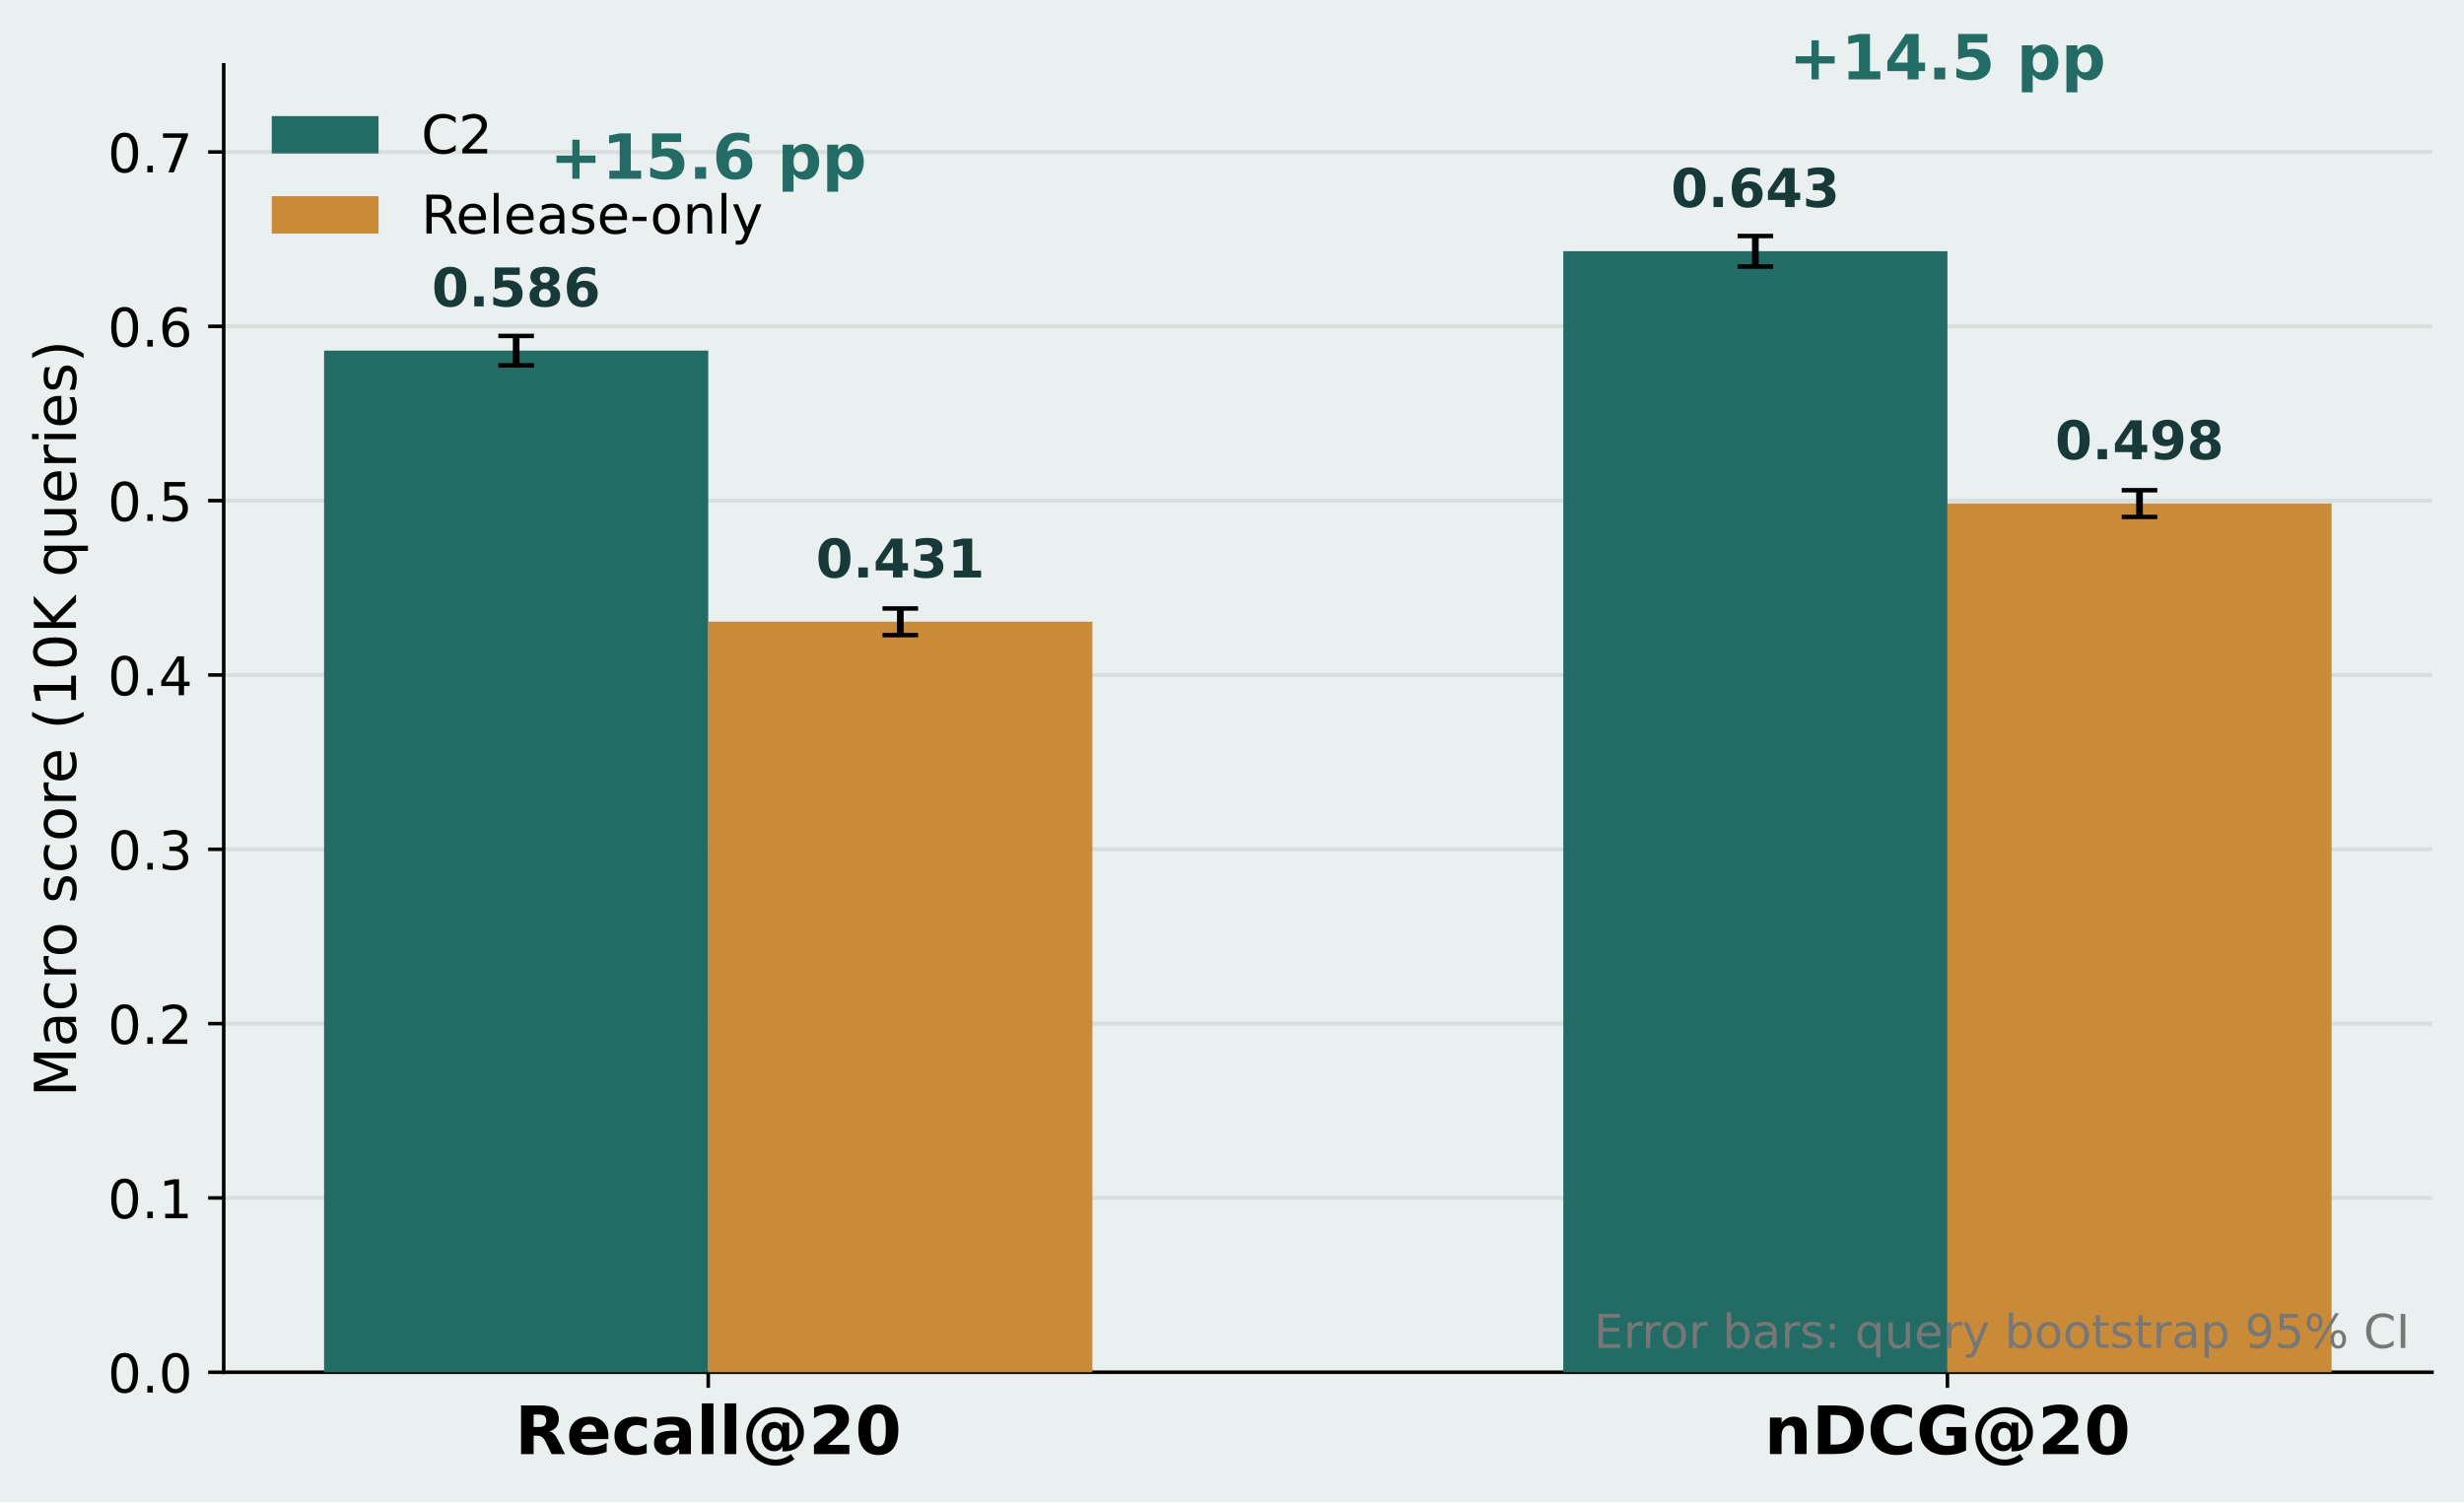
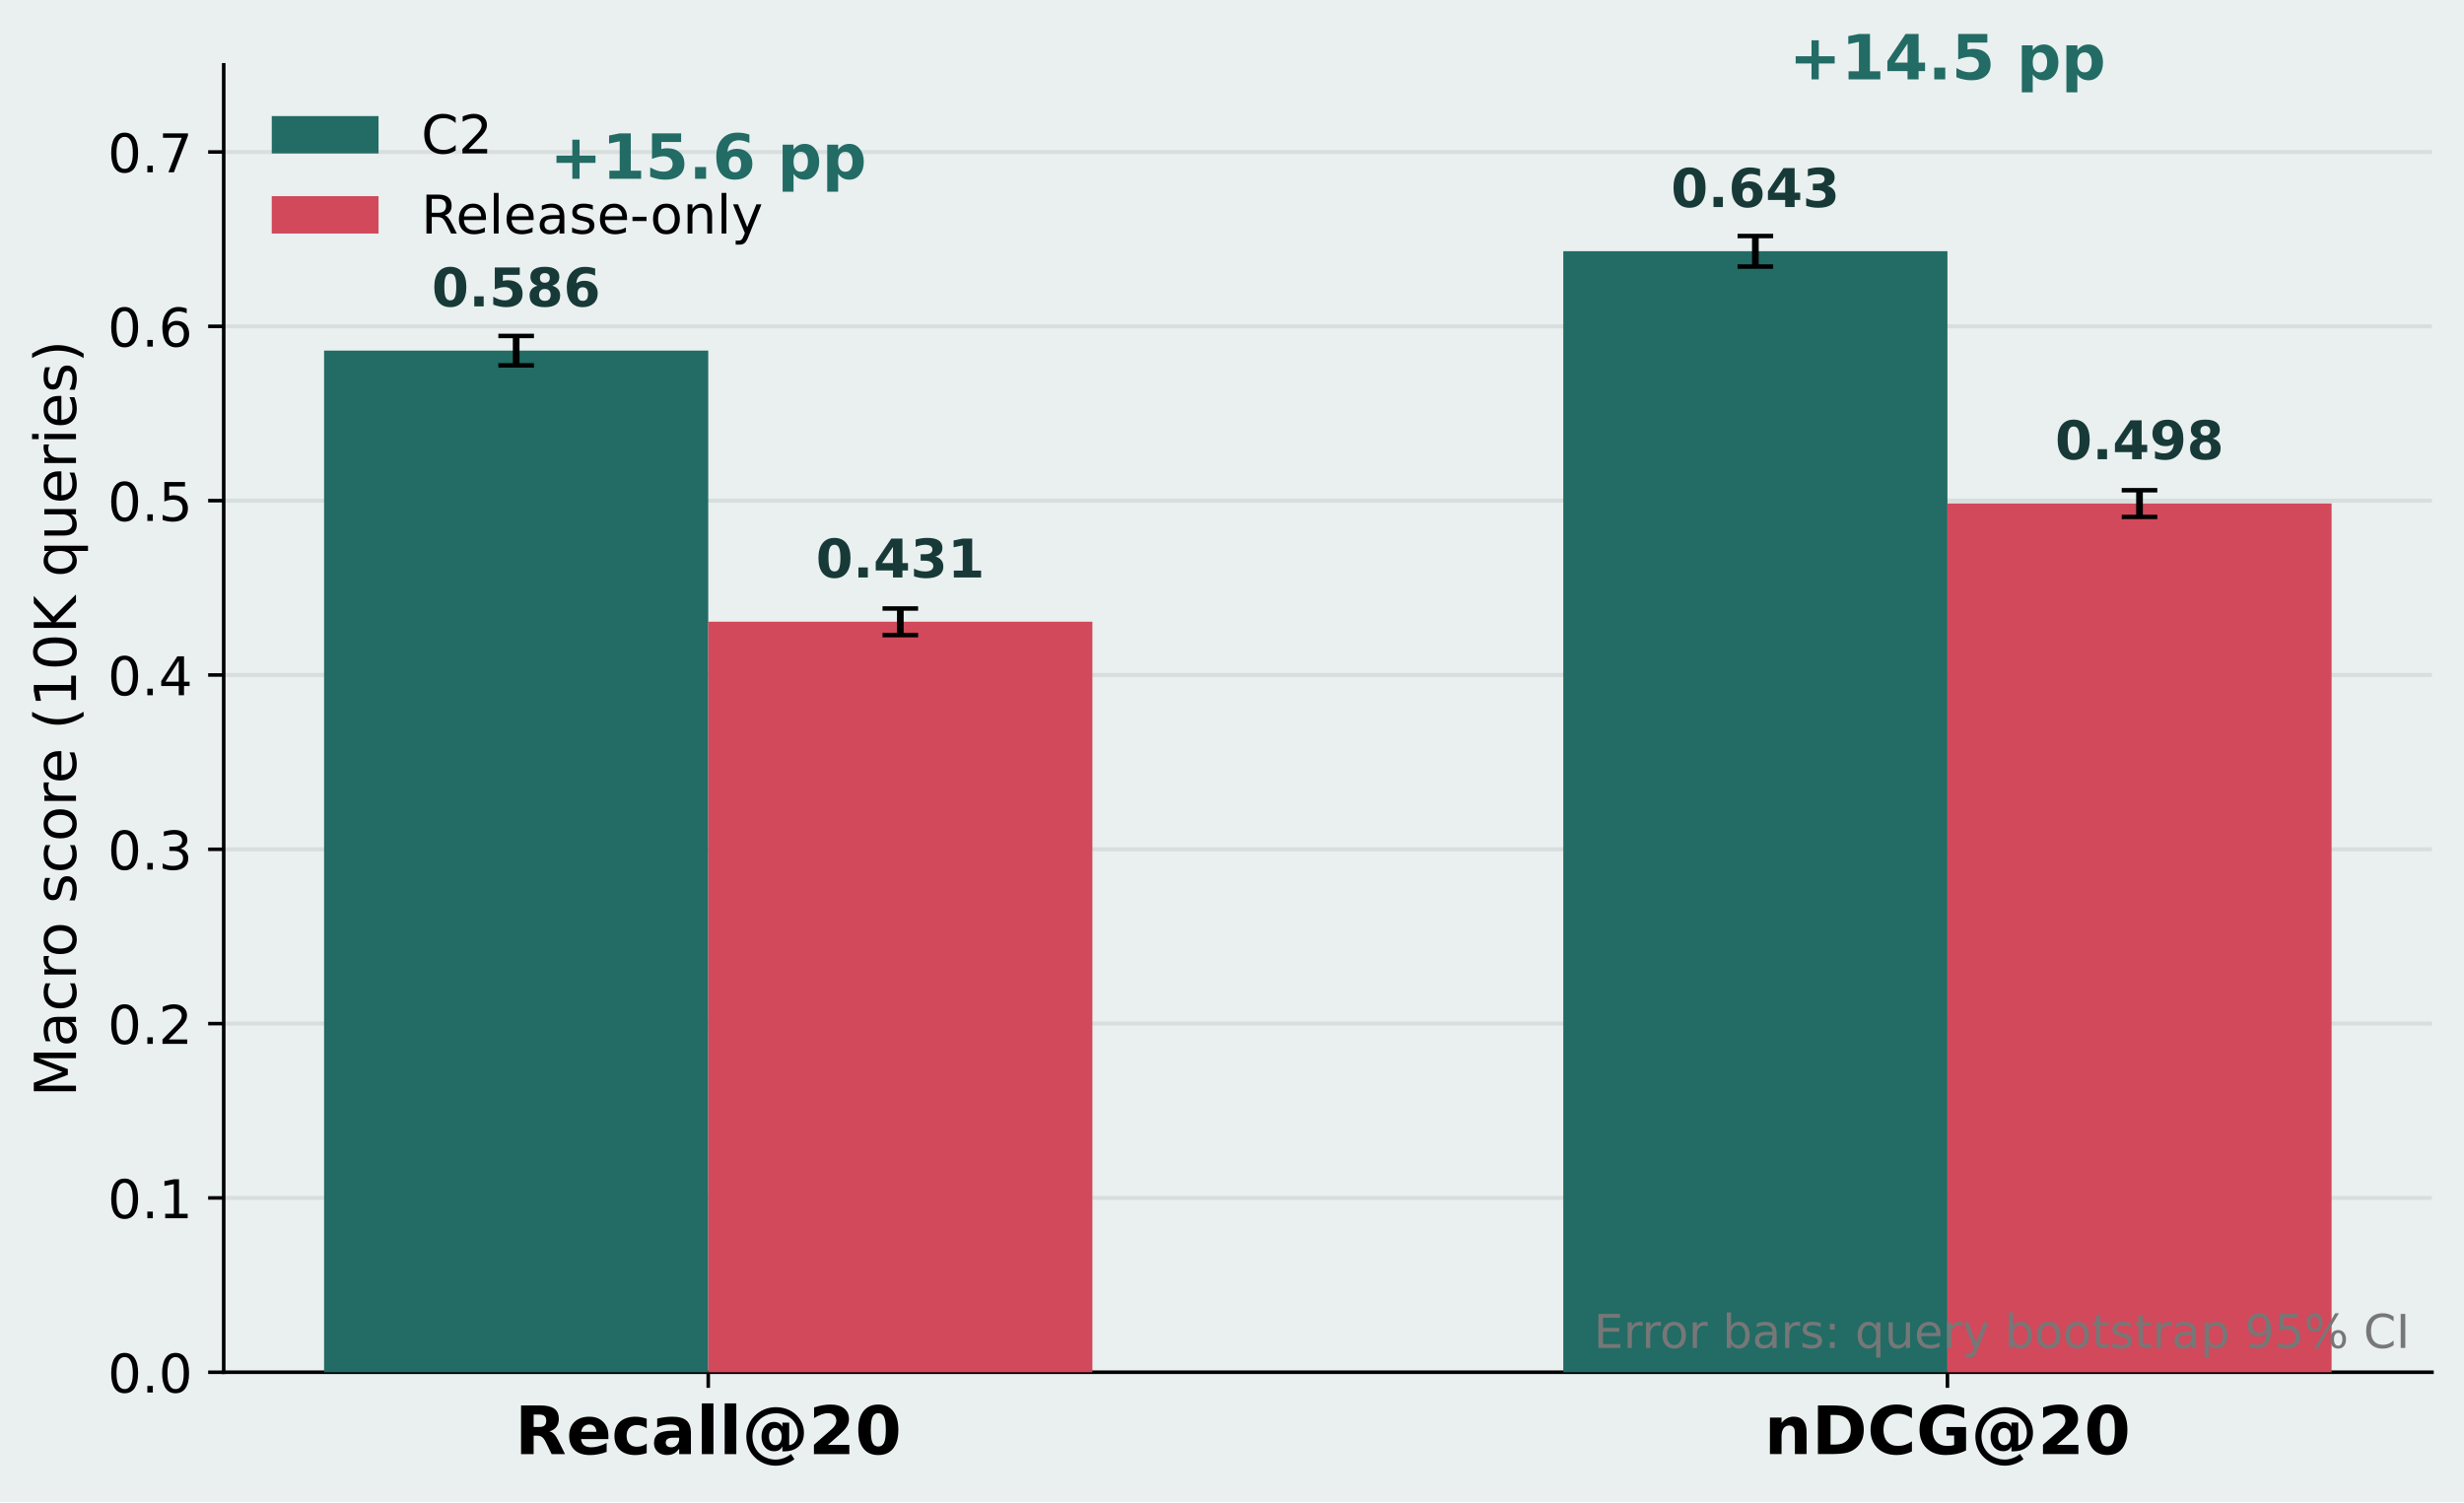
<svg xmlns="http://www.w3.org/2000/svg" xmlns:xlink="http://www.w3.org/1999/xlink" width="553.842pt" height="337.652pt" viewBox="0 0 553.842 337.652" version="1.1">
  <defs>
    <style type="text/css">*{stroke-linejoin: round; stroke-linecap: butt}</style>
  </defs>
  <g id="figure_1">
    <g id="patch_1">
      <path d="M 0 337.652  L 553.842 337.652  L 553.842 0  L 0 0  z " style="fill: #e9f0ef" />
    </g>
    <g id="axes_1">
      <g id="patch_2">
        <path d="M 50.285 308.451  L 546.642 308.451  L 546.642 14.575  L 50.285 14.575  z " style="fill: #e9f0ef" />
      </g>
      <g id="matplotlib.axis_1">
        <g id="xtick_1">
          <g id="line2d_1">
            <defs>
              <path id="me2e40cfd43" d="M 0 0  L 0 3.5  " style="stroke: #000000; stroke-width: 0.8" />
            </defs>
            <g>
              <use xlink:href="#me2e40cfd43" x="159.194" y="308.451" style="stroke: #000000; stroke-width: 0.8" />
            </g>
          </g>
          <g id="text_1">
            <text style="font-weight: 700; font-size: 15px; font-family: 'DejaVu Sans', 'Bitstream Vera Sans', 'Computer Modern Sans Serif', 'Lucida Grande', 'Verdana', 'Geneva', 'Lucid', 'Arial', 'Helvetica', 'Avant Garde', sans-serif; text-anchor: middle" x="159.194" y="326.848" transform="rotate(-0 159.1936 326.8482)">Recall@20</text>
          </g>
        </g>
        <g id="xtick_2">
          <g id="line2d_2">
            <g>
              <use xlink:href="#me2e40cfd43" x="437.733" y="308.451" style="stroke: #000000; stroke-width: 0.8" />
            </g>
          </g>
          <g id="text_2">
            <text style="font-weight: 700; font-size: 15px; font-family: 'DejaVu Sans', 'Bitstream Vera Sans', 'Computer Modern Sans Serif', 'Lucida Grande', 'Verdana', 'Geneva', 'Lucid', 'Arial', 'Helvetica', 'Avant Garde', sans-serif; text-anchor: middle" x="437.733" y="326.847" transform="rotate(-0 437.7329 326.8471)">nDCG@20</text>
          </g>
        </g>
      </g>
      <g id="matplotlib.axis_2">
        <g id="ytick_1">
          <g id="line2d_3">
            <path d="M 50.285 308.451  L 546.642 308.451  " clip-path="url(#pd8726ff60e)" style="fill: none; stroke: #d8dedd; stroke-width: 0.9; stroke-linecap: square" />
          </g>
          <g id="line2d_4">
            <defs>
              <path id="mca0f11a421" d="M 0 0  L -3.5 0  " style="stroke: #000000; stroke-width: 0.8" />
            </defs>
            <g>
              <use xlink:href="#mca0f11a421" x="50.285" y="308.451" style="stroke: #000000; stroke-width: 0.8" />
            </g>
          </g>
          <g id="text_3">
            <text style="font-size: 12px; font-family: 'DejaVu Sans', 'Bitstream Vera Sans', 'Computer Modern Sans Serif', 'Lucida Grande', 'Verdana', 'Geneva', 'Lucid', 'Arial', 'Helvetica', 'Avant Garde', sans-serif; text-anchor: end" x="43.285" y="313.009" transform="rotate(-0 43.28477 313.0092)">0.0</text>
          </g>
        </g>
        <g id="ytick_2">
          <g id="line2d_5">
            <path d="M 50.285 269.267  L 546.642 269.267  " clip-path="url(#pd8726ff60e)" style="fill: none; stroke: #d8dedd; stroke-width: 0.9; stroke-linecap: square" />
          </g>
          <g id="line2d_6">
            <g>
              <use xlink:href="#mca0f11a421" x="50.285" y="269.267" style="stroke: #000000; stroke-width: 0.8" />
            </g>
          </g>
          <g id="text_4">
            <text style="font-size: 12px; font-family: 'DejaVu Sans', 'Bitstream Vera Sans', 'Computer Modern Sans Serif', 'Lucida Grande', 'Verdana', 'Geneva', 'Lucid', 'Arial', 'Helvetica', 'Avant Garde', sans-serif; text-anchor: end" x="43.285" y="273.826" transform="rotate(-0 43.28477 273.8258)">0.1</text>
          </g>
        </g>
        <g id="ytick_3">
          <g id="line2d_7">
            <path d="M 50.285 230.084  L 546.642 230.084  " clip-path="url(#pd8726ff60e)" style="fill: none; stroke: #d8dedd; stroke-width: 0.9; stroke-linecap: square" />
          </g>
          <g id="line2d_8">
            <g>
              <use xlink:href="#mca0f11a421" x="50.285" y="230.084" style="stroke: #000000; stroke-width: 0.8" />
            </g>
          </g>
          <g id="text_5">
            <text style="font-size: 12px; font-family: 'DejaVu Sans', 'Bitstream Vera Sans', 'Computer Modern Sans Serif', 'Lucida Grande', 'Verdana', 'Geneva', 'Lucid', 'Arial', 'Helvetica', 'Avant Garde', sans-serif; text-anchor: end" x="43.285" y="234.642" transform="rotate(-0 43.28477 234.6423)">0.2</text>
          </g>
        </g>
        <g id="ytick_4">
          <g id="line2d_9">
            <path d="M 50.285 190.9  L 546.642 190.9  " clip-path="url(#pd8726ff60e)" style="fill: none; stroke: #d8dedd; stroke-width: 0.9; stroke-linecap: square" />
          </g>
          <g id="line2d_10">
            <g>
              <use xlink:href="#mca0f11a421" x="50.285" y="190.9" style="stroke: #000000; stroke-width: 0.8" />
            </g>
          </g>
          <g id="text_6">
            <text style="font-size: 12px; font-family: 'DejaVu Sans', 'Bitstream Vera Sans', 'Computer Modern Sans Serif', 'Lucida Grande', 'Verdana', 'Geneva', 'Lucid', 'Arial', 'Helvetica', 'Avant Garde', sans-serif; text-anchor: end" x="43.285" y="195.459" transform="rotate(-0 43.28477 195.4589)">0.3</text>
          </g>
        </g>
        <g id="ytick_5">
          <g id="line2d_11">
            <path d="M 50.285 151.717  L 546.642 151.717  " clip-path="url(#pd8726ff60e)" style="fill: none; stroke: #d8dedd; stroke-width: 0.9; stroke-linecap: square" />
          </g>
          <g id="line2d_12">
            <g>
              <use xlink:href="#mca0f11a421" x="50.285" y="151.717" style="stroke: #000000; stroke-width: 0.8" />
            </g>
          </g>
          <g id="text_7">
            <text style="font-size: 12px; font-family: 'DejaVu Sans', 'Bitstream Vera Sans', 'Computer Modern Sans Serif', 'Lucida Grande', 'Verdana', 'Geneva', 'Lucid', 'Arial', 'Helvetica', 'Avant Garde', sans-serif; text-anchor: end" x="43.285" y="156.275" transform="rotate(-0 43.28477 156.2755)">0.4</text>
          </g>
        </g>
        <g id="ytick_6">
          <g id="line2d_13">
            <path d="M 50.285 112.533  L 546.642 112.533  " clip-path="url(#pd8726ff60e)" style="fill: none; stroke: #d8dedd; stroke-width: 0.9; stroke-linecap: square" />
          </g>
          <g id="line2d_14">
            <g>
              <use xlink:href="#mca0f11a421" x="50.285" y="112.533" style="stroke: #000000; stroke-width: 0.8" />
            </g>
          </g>
          <g id="text_8">
            <text style="font-size: 12px; font-family: 'DejaVu Sans', 'Bitstream Vera Sans', 'Computer Modern Sans Serif', 'Lucida Grande', 'Verdana', 'Geneva', 'Lucid', 'Arial', 'Helvetica', 'Avant Garde', sans-serif; text-anchor: end" x="43.285" y="117.092" transform="rotate(-0 43.28477 117.0921)">0.5</text>
          </g>
        </g>
        <g id="ytick_7">
          <g id="line2d_15">
            <path d="M 50.285 73.35  L 546.642 73.35  " clip-path="url(#pd8726ff60e)" style="fill: none; stroke: #d8dedd; stroke-width: 0.9; stroke-linecap: square" />
          </g>
          <g id="line2d_16">
            <g>
              <use xlink:href="#mca0f11a421" x="50.285" y="73.35" style="stroke: #000000; stroke-width: 0.8" />
            </g>
          </g>
          <g id="text_9">
            <text style="font-size: 12px; font-family: 'DejaVu Sans', 'Bitstream Vera Sans', 'Computer Modern Sans Serif', 'Lucida Grande', 'Verdana', 'Geneva', 'Lucid', 'Arial', 'Helvetica', 'Avant Garde', sans-serif; text-anchor: end" x="43.285" y="77.909" transform="rotate(-0 43.28477 77.90866)">0.6</text>
          </g>
        </g>
        <g id="ytick_8">
          <g id="line2d_17">
            <path d="M 50.285 34.167  L 546.642 34.167  " clip-path="url(#pd8726ff60e)" style="fill: none; stroke: #d8dedd; stroke-width: 0.9; stroke-linecap: square" />
          </g>
          <g id="line2d_18">
            <g>
              <use xlink:href="#mca0f11a421" x="50.285" y="34.167" style="stroke: #000000; stroke-width: 0.8" />
            </g>
          </g>
          <g id="text_10">
            <text style="font-size: 12px; font-family: 'DejaVu Sans', 'Bitstream Vera Sans', 'Computer Modern Sans Serif', 'Lucida Grande', 'Verdana', 'Geneva', 'Lucid', 'Arial', 'Helvetica', 'Avant Garde', sans-serif; text-anchor: end" x="43.285" y="38.725" transform="rotate(-0 43.28477 38.72524)">0.7</text>
          </g>
        </g>
        <g id="text_11">
          <text style="font-size: 13px; font-family: 'DejaVu Sans', 'Bitstream Vera Sans', 'Computer Modern Sans Serif', 'Lucida Grande', 'Verdana', 'Geneva', 'Lucid', 'Arial', 'Helvetica', 'Avant Garde', sans-serif; text-anchor: middle" x="17.078" y="161.513" transform="rotate(-90 17.07797 161.5128)">Macro score (10K queries)</text>
        </g>
      </g>
      <g id="patch_3">
        <path d="M 50.285 308.451  L 50.285 14.575  " style="fill: none; stroke: #000000; stroke-width: 0.8; stroke-linejoin: miter; stroke-linecap: square" />
      </g>
      <g id="patch_4">
        <path d="M 50.285 308.451  L 546.642 308.451  " style="fill: none; stroke: #000000; stroke-width: 0.8; stroke-linejoin: miter; stroke-linecap: square" />
      </g>
      <g id="patch_5">
        <path d="M 72.846 308.451  L 159.194 308.451  L 159.194 78.809  L 72.846 78.809  z " clip-path="url(#pd8726ff60e)" style="fill: #236b65" />
      </g>
      <g id="patch_6">
        <path d="M 351.386 308.451  L 437.733 308.451  L 437.733 56.465  L 351.386 56.465  z " clip-path="url(#pd8726ff60e)" style="fill: #236b65" />
      </g>
      <g id="patch_7">
-         <path d="M 159.194 308.451  L 245.541 308.451  L 245.541 139.749  L 159.194 139.749  z " clip-path="url(#pd8726ff60e)" style="fill: #c98b38" />
+         <path d="M 159.194 308.451  L 245.541 308.451  L 245.541 139.749  L 159.194 139.749  z " clip-path="url(#pd8726ff60e)" style="fill: #d1495b" />
      </g>
      <g id="patch_8">
-         <path d="M 437.733 308.451  L 524.08 308.451  L 524.08 113.164  L 437.733 113.164  z " clip-path="url(#pd8726ff60e)" style="fill: #c98b38" />
+         <path d="M 437.733 308.451  L 524.08 308.451  L 524.08 113.164  L 437.733 113.164  z " clip-path="url(#pd8726ff60e)" style="fill: #d1495b" />
      </g>
      <g id="text_12">
        <text style="font-weight: 700; font-size: 12px; font-family: 'DejaVu Sans', 'Bitstream Vera Sans', 'Computer Modern Sans Serif', 'Lucida Grande', 'Verdana', 'Geneva', 'Lucid', 'Arial', 'Helvetica', 'Avant Garde', sans-serif; text-anchor: middle; fill: #173a38" x="116.02" y="68.873" transform="rotate(-0 116.02 68.87307)">0.586</text>
      </g>
      <g id="text_13">
        <text style="font-weight: 700; font-size: 12px; font-family: 'DejaVu Sans', 'Bitstream Vera Sans', 'Computer Modern Sans Serif', 'Lucida Grande', 'Verdana', 'Geneva', 'Lucid', 'Arial', 'Helvetica', 'Avant Garde', sans-serif; text-anchor: middle; fill: #173a38" x="394.559" y="46.529" transform="rotate(-0 394.5593 46.52925)">0.643</text>
      </g>
      <g id="text_14">
        <text style="font-weight: 700; font-size: 12px; font-family: 'DejaVu Sans', 'Bitstream Vera Sans', 'Computer Modern Sans Serif', 'Lucida Grande', 'Verdana', 'Geneva', 'Lucid', 'Arial', 'Helvetica', 'Avant Garde', sans-serif; text-anchor: middle; fill: #173a38" x="202.367" y="129.814" transform="rotate(-0 202.3672 129.8135)">0.431</text>
      </g>
      <g id="text_15">
        <text style="font-weight: 700; font-size: 12px; font-family: 'DejaVu Sans', 'Bitstream Vera Sans', 'Computer Modern Sans Serif', 'Lucida Grande', 'Verdana', 'Geneva', 'Lucid', 'Arial', 'Helvetica', 'Avant Garde', sans-serif; text-anchor: middle; fill: #173a38" x="480.906" y="103.228" transform="rotate(-0 480.9065 103.228)">0.498</text>
      </g>
      <g id="text_16">
        <text style="font-weight: 700; font-size: 14px; font-family: 'DejaVu Sans', 'Bitstream Vera Sans', 'Computer Modern Sans Serif', 'Lucida Grande', 'Verdana', 'Geneva', 'Lucid', 'Arial', 'Helvetica', 'Avant Garde', sans-serif; text-anchor: middle; fill: #236b65" x="159.194" y="40.181" transform="rotate(-0 159.1936 40.18054)">+15.6 pp</text>
      </g>
      <g id="text_17">
        <text style="font-weight: 700; font-size: 14px; font-family: 'DejaVu Sans', 'Bitstream Vera Sans', 'Computer Modern Sans Serif', 'Lucida Grande', 'Verdana', 'Geneva', 'Lucid', 'Arial', 'Helvetica', 'Avant Garde', sans-serif; text-anchor: middle; fill: #236b65" x="437.733" y="17.837" transform="rotate(-0 437.7329 17.83672)">+14.5 pp</text>
      </g>
      <g id="text_18">
        <text style="font-size: 10.5px; font-family: 'DejaVu Sans', 'Bitstream Vera Sans', 'Computer Modern Sans Serif', 'Lucida Grande', 'Verdana', 'Geneva', 'Lucid', 'Arial', 'Helvetica', 'Avant Garde', sans-serif; text-anchor: end; fill: #777777" x="541.678" y="302.989" transform="rotate(-0 541.6781 302.9894)">Error bars: query bootstrap 95% CI</text>
      </g>
      <g id="LineCollection_1">
        <path d="M 116.02 82.127  L 116.02 75.51  " clip-path="url(#pd8726ff60e)" style="fill: none; stroke: #000000; stroke-width: 1.5" />
        <path d="M 394.559 59.92  L 394.559 53.053  " clip-path="url(#pd8726ff60e)" style="fill: none; stroke: #000000; stroke-width: 1.5" />
      </g>
      <g id="line2d_19">
        <defs>
          <path id="m6b160cc79f" d="M 4 0  L -4 -0  " style="stroke: #000000" />
        </defs>
        <g clip-path="url(#pd8726ff60e)">
          <use xlink:href="#m6b160cc79f" x="116.02" y="82.127" style="fill: #1f77b4; stroke: #000000" />
          <use xlink:href="#m6b160cc79f" x="394.559" y="59.92" style="fill: #1f77b4; stroke: #000000" />
        </g>
      </g>
      <g id="line2d_20">
        <g clip-path="url(#pd8726ff60e)">
          <use xlink:href="#m6b160cc79f" x="116.02" y="75.51" style="fill: #1f77b4; stroke: #000000" />
          <use xlink:href="#m6b160cc79f" x="394.559" y="53.053" style="fill: #1f77b4; stroke: #000000" />
        </g>
      </g>
      <g id="LineCollection_2">
        <path d="M 202.367 142.761  L 202.367 136.782  " clip-path="url(#pd8726ff60e)" style="fill: none; stroke: #000000; stroke-width: 1.5" />
        <path d="M 480.906 116.195  L 480.906 110.193  " clip-path="url(#pd8726ff60e)" style="fill: none; stroke: #000000; stroke-width: 1.5" />
      </g>
      <g id="line2d_21">
        <g clip-path="url(#pd8726ff60e)">
          <use xlink:href="#m6b160cc79f" x="202.367" y="142.761" style="fill: #1f77b4; stroke: #000000" />
          <use xlink:href="#m6b160cc79f" x="480.906" y="116.195" style="fill: #1f77b4; stroke: #000000" />
        </g>
      </g>
      <g id="line2d_22">
        <g clip-path="url(#pd8726ff60e)">
          <use xlink:href="#m6b160cc79f" x="202.367" y="136.782" style="fill: #1f77b4; stroke: #000000" />
          <use xlink:href="#m6b160cc79f" x="480.906" y="110.193" style="fill: #1f77b4; stroke: #000000" />
        </g>
      </g>
      <g id="legend_1">
        <g id="patch_9">
          <path d="M 61.085 34.493  L 85.085 34.493  L 85.085 26.093  L 61.085 26.093  z " style="fill: #236b65" />
        </g>
        <g id="text_19">
          <text style="font-size: 12px; font-family: 'DejaVu Sans', 'Bitstream Vera Sans', 'Computer Modern Sans Serif', 'Lucida Grande', 'Verdana', 'Geneva', 'Lucid', 'Arial', 'Helvetica', 'Avant Garde', sans-serif; text-anchor: start" x="94.685" y="34.493" transform="rotate(-0 94.68477 34.49306)">C2</text>
        </g>
        <g id="patch_10">
-           <path d="M 61.085 52.494  L 85.085 52.494  L 85.085 44.094  L 61.085 44.094  z " style="fill: #c98b38" />
+           <path d="M 61.085 52.494  L 85.085 52.494  L 85.085 44.094  L 61.085 44.094  z " style="fill: #d1495b" />
        </g>
        <g id="text_20">
          <text style="font-size: 12px; font-family: 'DejaVu Sans', 'Bitstream Vera Sans', 'Computer Modern Sans Serif', 'Lucida Grande', 'Verdana', 'Geneva', 'Lucid', 'Arial', 'Helvetica', 'Avant Garde', sans-serif; text-anchor: start" x="94.685" y="52.494" transform="rotate(-0 94.68477 52.49399)">Release-only</text>
        </g>
      </g>
    </g>
  </g>
  <defs>
    <clipPath id="pd8726ff60e">
      <rect x="50.285" y="14.575" width="496.357" height="293.876" />
    </clipPath>
  </defs>
</svg>
